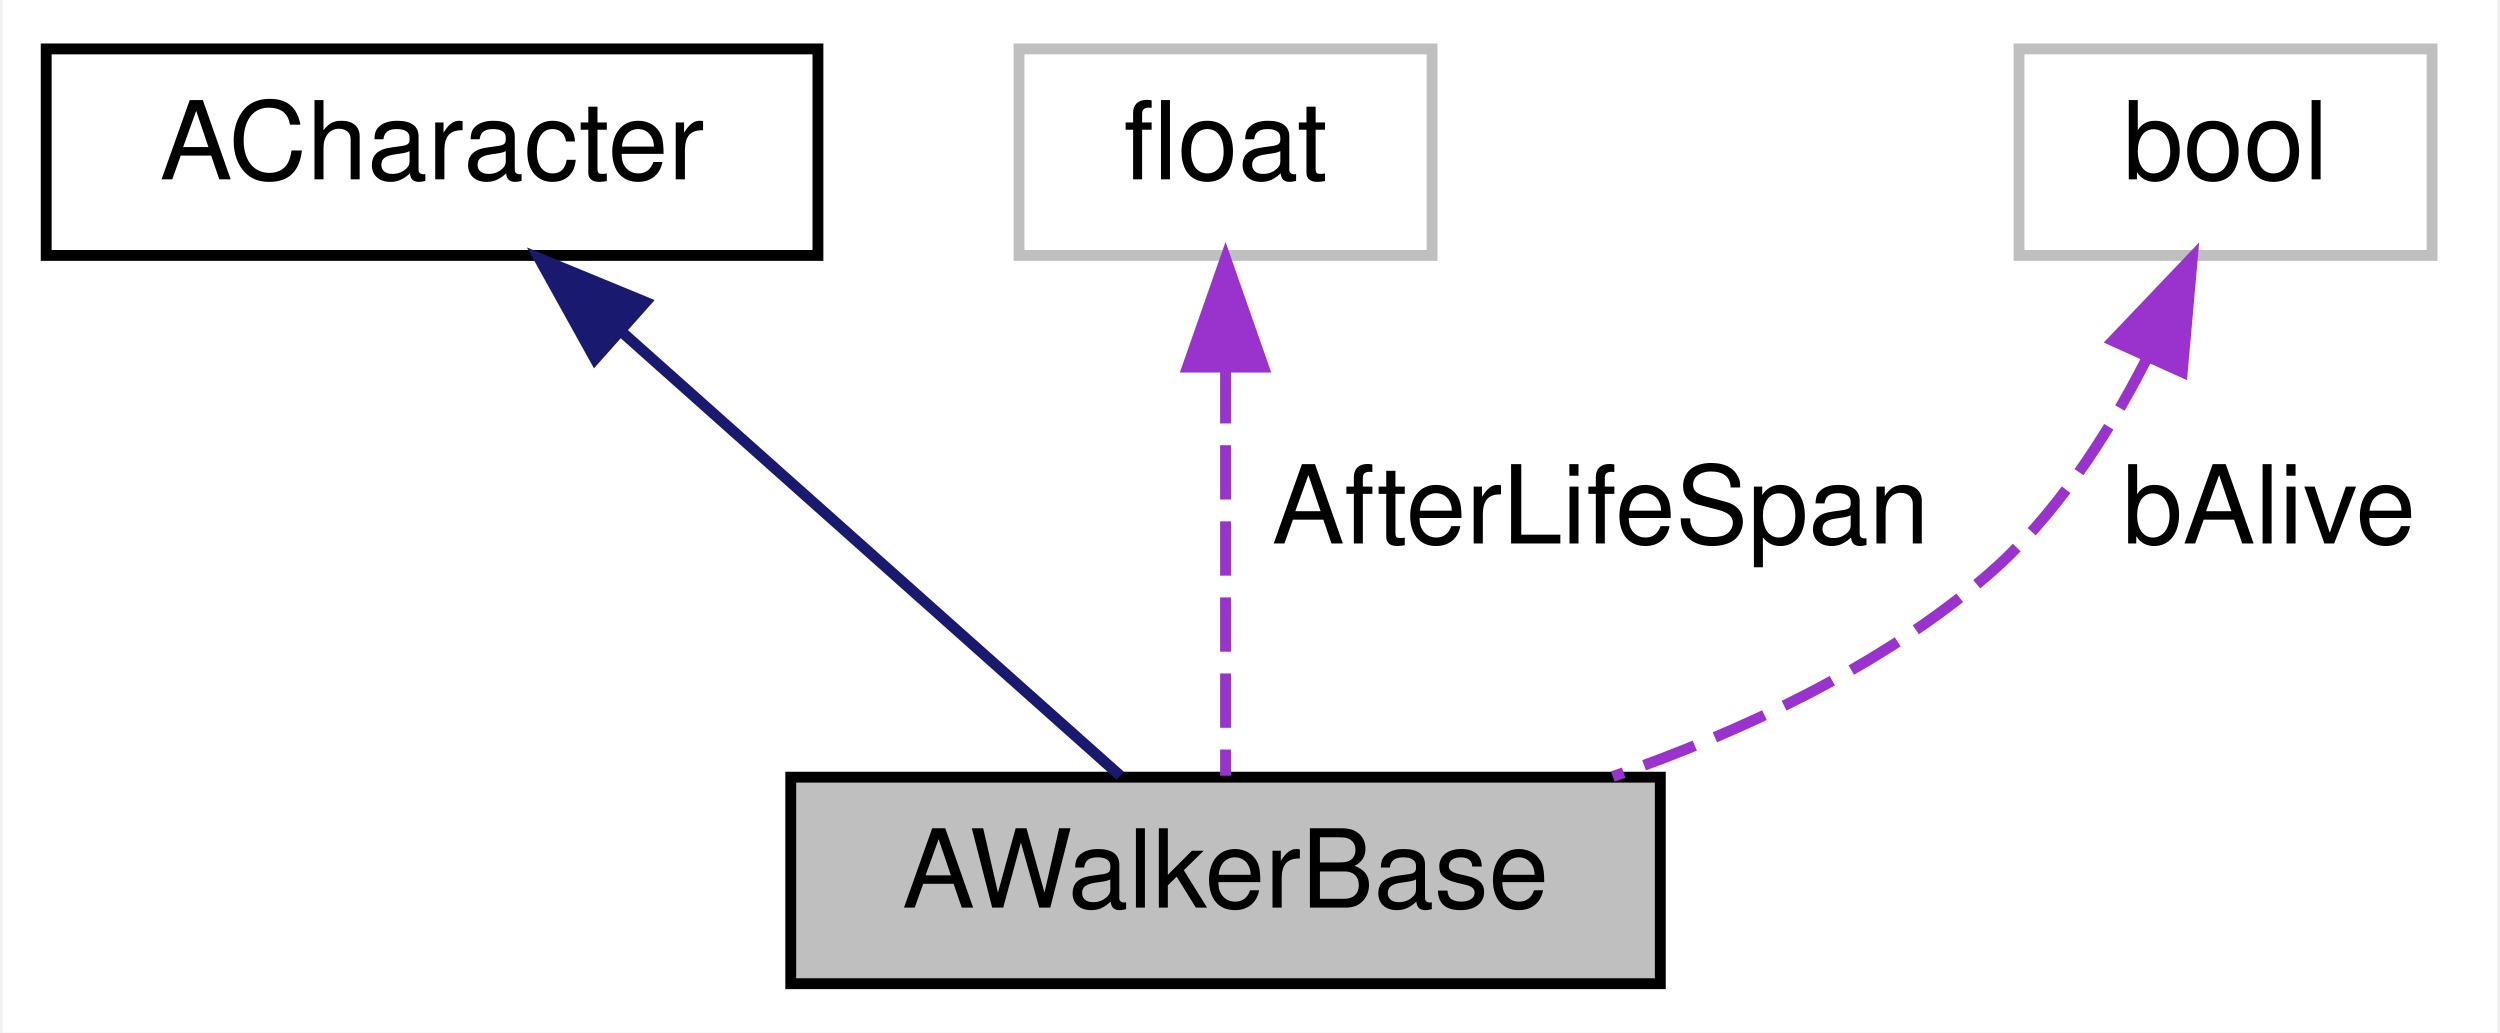
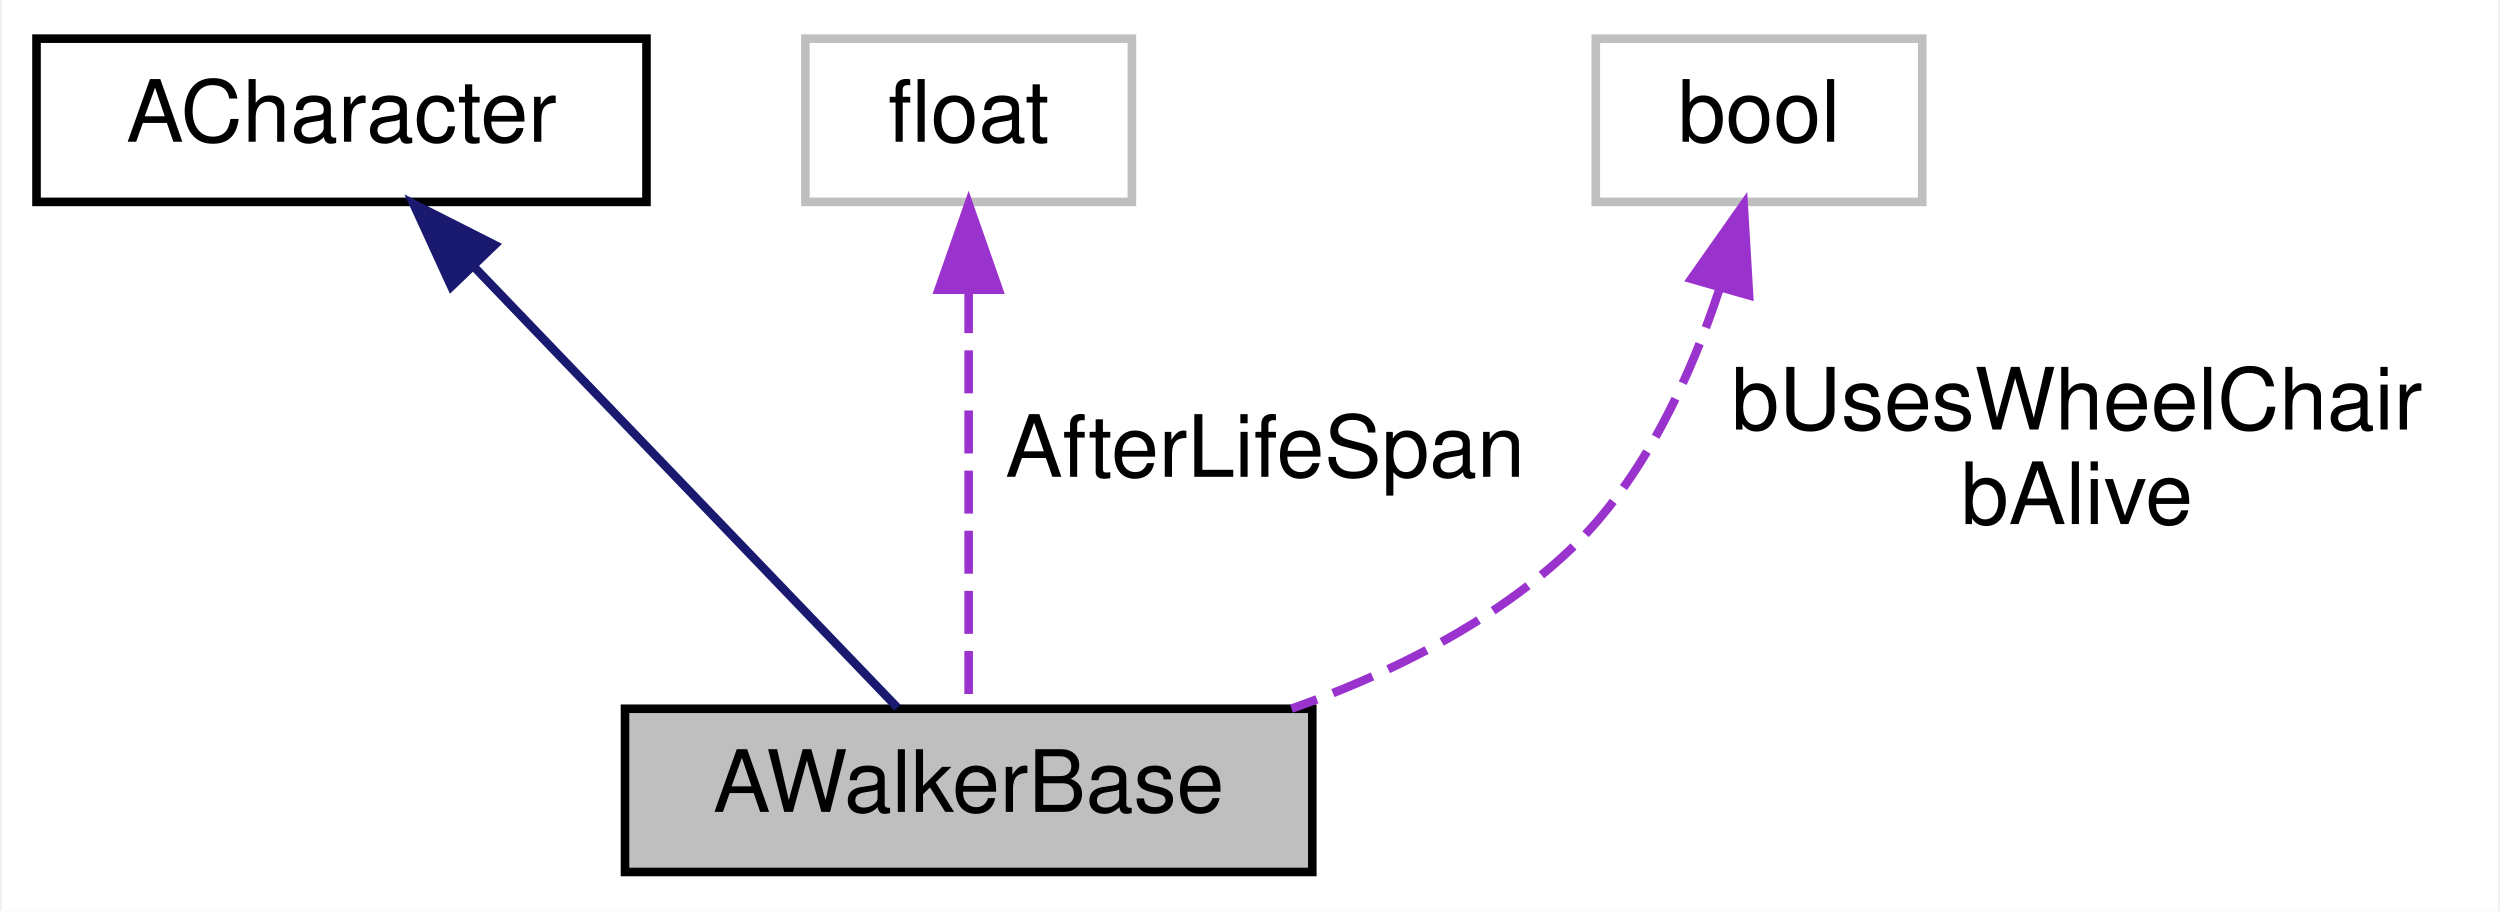
- <svg xmlns="http://www.w3.org/2000/svg" xmlns:xlink="http://www.w3.org/1999/xlink" width="230pt" height="95pt" viewBox="0.00 0.00 229.50 95.00">
-   <g id="graph0" class="graph" transform="scale(1 1) rotate(0) translate(4 91)">
-     <polygon fill="white" stroke="transparent" points="-4,4 -4,-91 225.5,-91 225.5,4 -4,4" />
+ <svg xmlns="http://www.w3.org/2000/svg" xmlns:xlink="http://www.w3.org/1999/xlink" width="291pt" height="106pt" viewBox="0.00 0.00 290.50 106.00">
+   <g id="graph0" class="graph" transform="scale(1 1) rotate(0) translate(4 102)">
+     <polygon fill="white" stroke="transparent" points="-4,4 -4,-102 286.5,-102 286.5,4 -4,4" />
    <g id="node1" class="node">
      <g id="a_node1">
        <a xlink:title=" ">
          <polygon fill="#bfbfbf" stroke="black" points="68.5,-0.5 68.5,-19.5 148.5,-19.5 148.5,-0.5 68.5,-0.5" />
          <text text-anchor="middle" x="108.5" y="-7.5" font-family="Helvetica,sans-Serif" font-size="10.00">AWalkerBase</text>
        </a>
      </g>
    </g>
    <g id="node2" class="node">
      <g id="a_node2">
        <a xlink:href="../../df/d70/classACharacter.html" target="_top" xlink:title=" ">
-           <polygon fill="white" stroke="black" points="0,-67.5 0,-86.5 71,-86.5 71,-67.5 0,-67.5" />
-           <text text-anchor="middle" x="35.5" y="-74.5" font-family="Helvetica,sans-Serif" font-size="10.00">ACharacter</text>
+           <polygon fill="white" stroke="black" points="0,-78.5 0,-97.5 71,-97.5 71,-78.5 0,-78.5" />
+           <text text-anchor="middle" x="35.5" y="-85.5" font-family="Helvetica,sans-Serif" font-size="10.00">ACharacter</text>
        </a>
      </g>
    </g>
    <g id="edge1" class="edge">
-       <path fill="none" stroke="midnightblue" d="M53.07,-60.36C67.42,-47.58 87.17,-29.99 98.81,-19.63" />
-       <polygon fill="midnightblue" stroke="midnightblue" points="50.49,-57.97 45.35,-67.23 55.14,-63.2 50.49,-57.97" />
+       <path fill="none" stroke="midnightblue" d="M50.99,-70.88C66.03,-55.22 88.29,-32.04 100.22,-19.62" />
+       <polygon fill="midnightblue" stroke="midnightblue" points="48.28,-68.65 43.87,-78.28 53.33,-73.49 48.28,-68.65" />
    </g>
    <g id="node3" class="node">
      <g id="a_node3">
        <a xlink:title=" ">
-           <polygon fill="white" stroke="#bfbfbf" points="89.5,-67.5 89.5,-86.5 127.5,-86.5 127.5,-67.5 89.5,-67.5" />
-           <text text-anchor="middle" x="108.5" y="-74.5" font-family="Helvetica,sans-Serif" font-size="10.00">float</text>
+           <polygon fill="white" stroke="#bfbfbf" points="89.5,-78.5 89.5,-97.5 127.5,-97.5 127.5,-78.5 89.5,-78.5" />
+           <text text-anchor="middle" x="108.5" y="-85.5" font-family="Helvetica,sans-Serif" font-size="10.00">float</text>
        </a>
      </g>
    </g>
    <g id="edge2" class="edge">
-       <path fill="none" stroke="#9a32cd" stroke-dasharray="5,2" d="M108.5,-57.04C108.5,-44.67 108.5,-29.12 108.5,-19.63" />
-       <polygon fill="#9a32cd" stroke="#9a32cd" points="105,-57.23 108.5,-67.23 112,-57.23 105,-57.23" />
-       <text text-anchor="middle" x="143" y="-41" font-family="Helvetica,sans-Serif" font-size="10.00"> AfterLifeSpan</text>
+       <path fill="none" stroke="#9a32cd" stroke-dasharray="5,2" d="M108.5,-68.22C108.5,-52.7 108.5,-31.36 108.5,-19.62" />
+       <polygon fill="#9a32cd" stroke="#9a32cd" points="105,-68.28 108.5,-78.28 112,-68.28 105,-68.28" />
+       <text text-anchor="middle" x="143" y="-46.5" font-family="Helvetica,sans-Serif" font-size="10.00"> AfterLifeSpan</text>
    </g>
    <g id="node4" class="node">
      <g id="a_node4">
        <a xlink:title=" ">
-           <polygon fill="white" stroke="#bfbfbf" points="181.5,-67.5 181.5,-86.5 219.5,-86.5 219.5,-67.5 181.5,-67.5" />
-           <text text-anchor="middle" x="200.5" y="-74.5" font-family="Helvetica,sans-Serif" font-size="10.00">bool</text>
+           <polygon fill="white" stroke="#bfbfbf" points="181.5,-78.5 181.5,-97.5 219.5,-97.5 219.5,-78.5 181.5,-78.5" />
+           <text text-anchor="middle" x="200.5" y="-85.5" font-family="Helvetica,sans-Serif" font-size="10.00">bool</text>
        </a>
      </g>
    </g>
    <g id="edge3" class="edge">
-       <path fill="none" stroke="#9a32cd" stroke-dasharray="5,2" d="M193.17,-57.85C189.61,-50.88 184.73,-43.32 178.5,-38 168.7,-29.62 156.01,-23.69 144.13,-19.56" />
-       <polygon fill="#9a32cd" stroke="#9a32cd" points="190.14,-59.65 197.45,-67.32 196.52,-56.77 190.14,-59.65" />
-       <text text-anchor="middle" x="204.5" y="-41" font-family="Helvetica,sans-Serif" font-size="10.00"> bAlive</text>
+       <path fill="none" stroke="#9a32cd" stroke-dasharray="5,2" d="M195.97,-68.58C192.63,-58.39 187.14,-46.19 178.5,-38 169.52,-29.49 157.56,-23.58 146.08,-19.51" />
+       <polygon fill="#9a32cd" stroke="#9a32cd" points="192.61,-69.54 198.71,-78.2 199.34,-67.62 192.61,-69.54" />
+       <text text-anchor="middle" x="237.5" y="-52" font-family="Helvetica,sans-Serif" font-size="10.00"> bUsesWheelChair</text>
+       <text text-anchor="middle" x="237.5" y="-41" font-family="Helvetica,sans-Serif" font-size="10.00">bAlive</text>
    </g>
  </g>
</svg>
